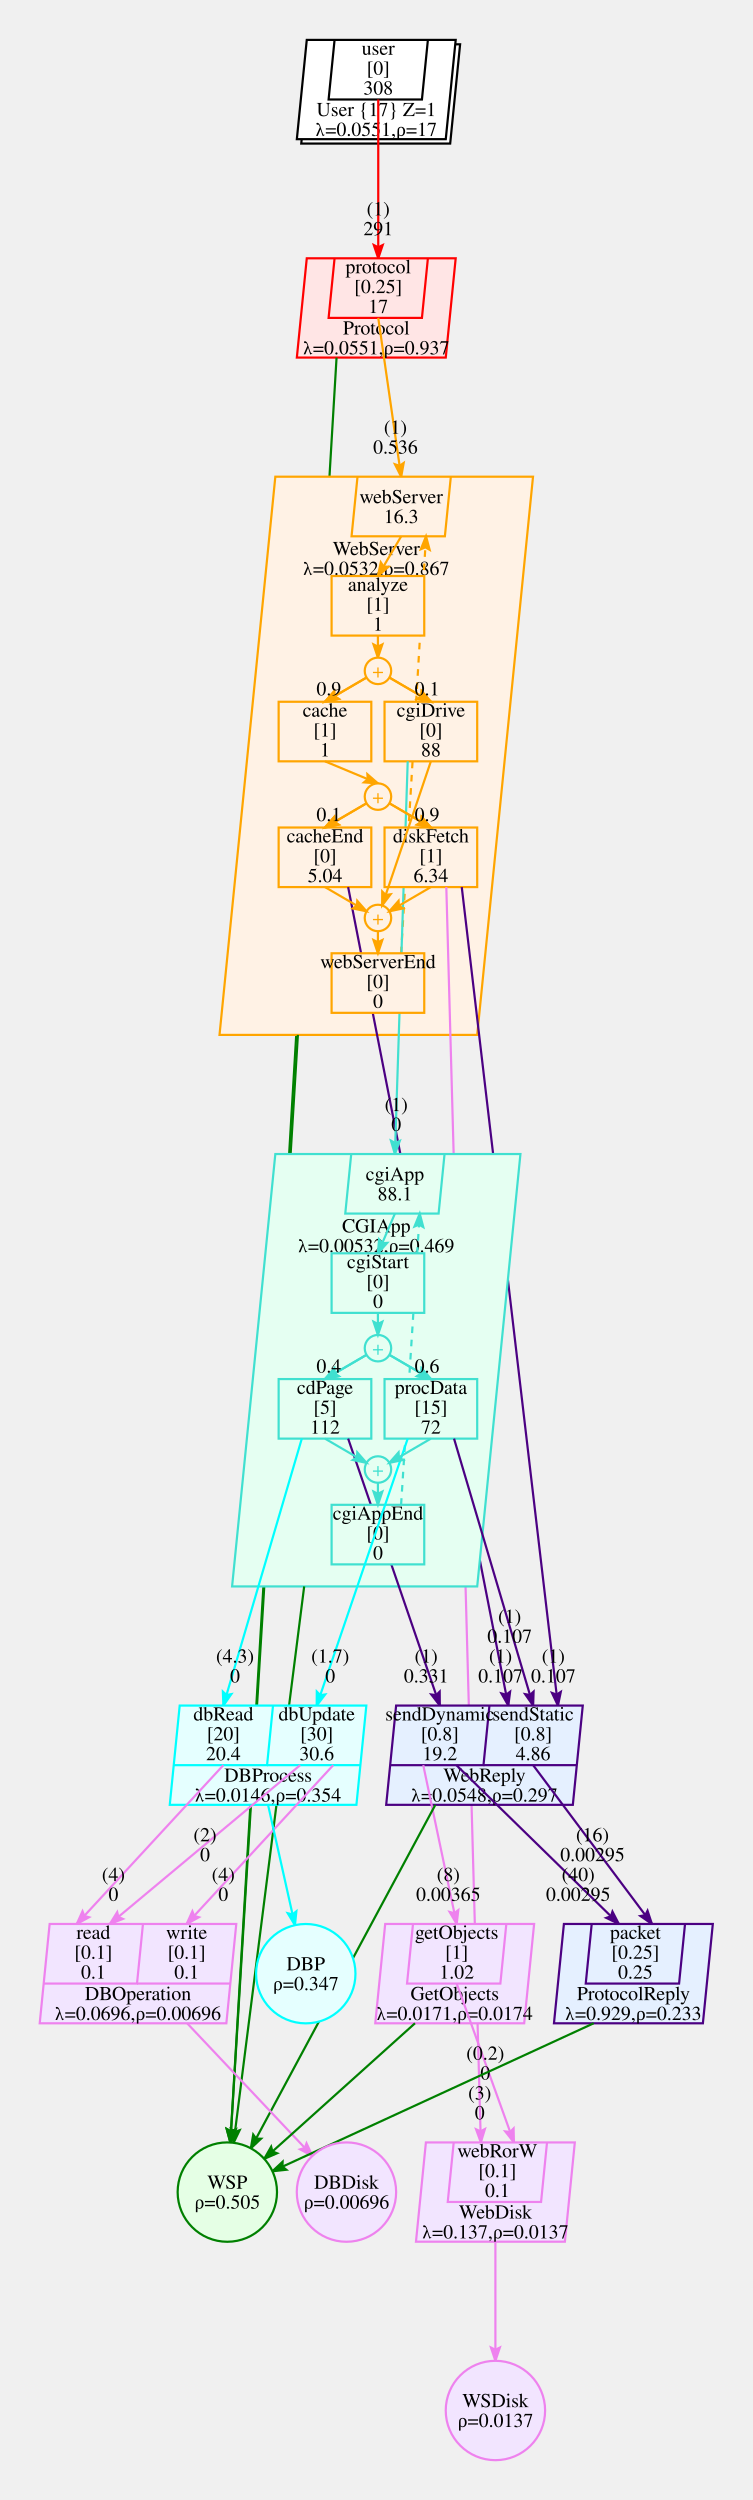
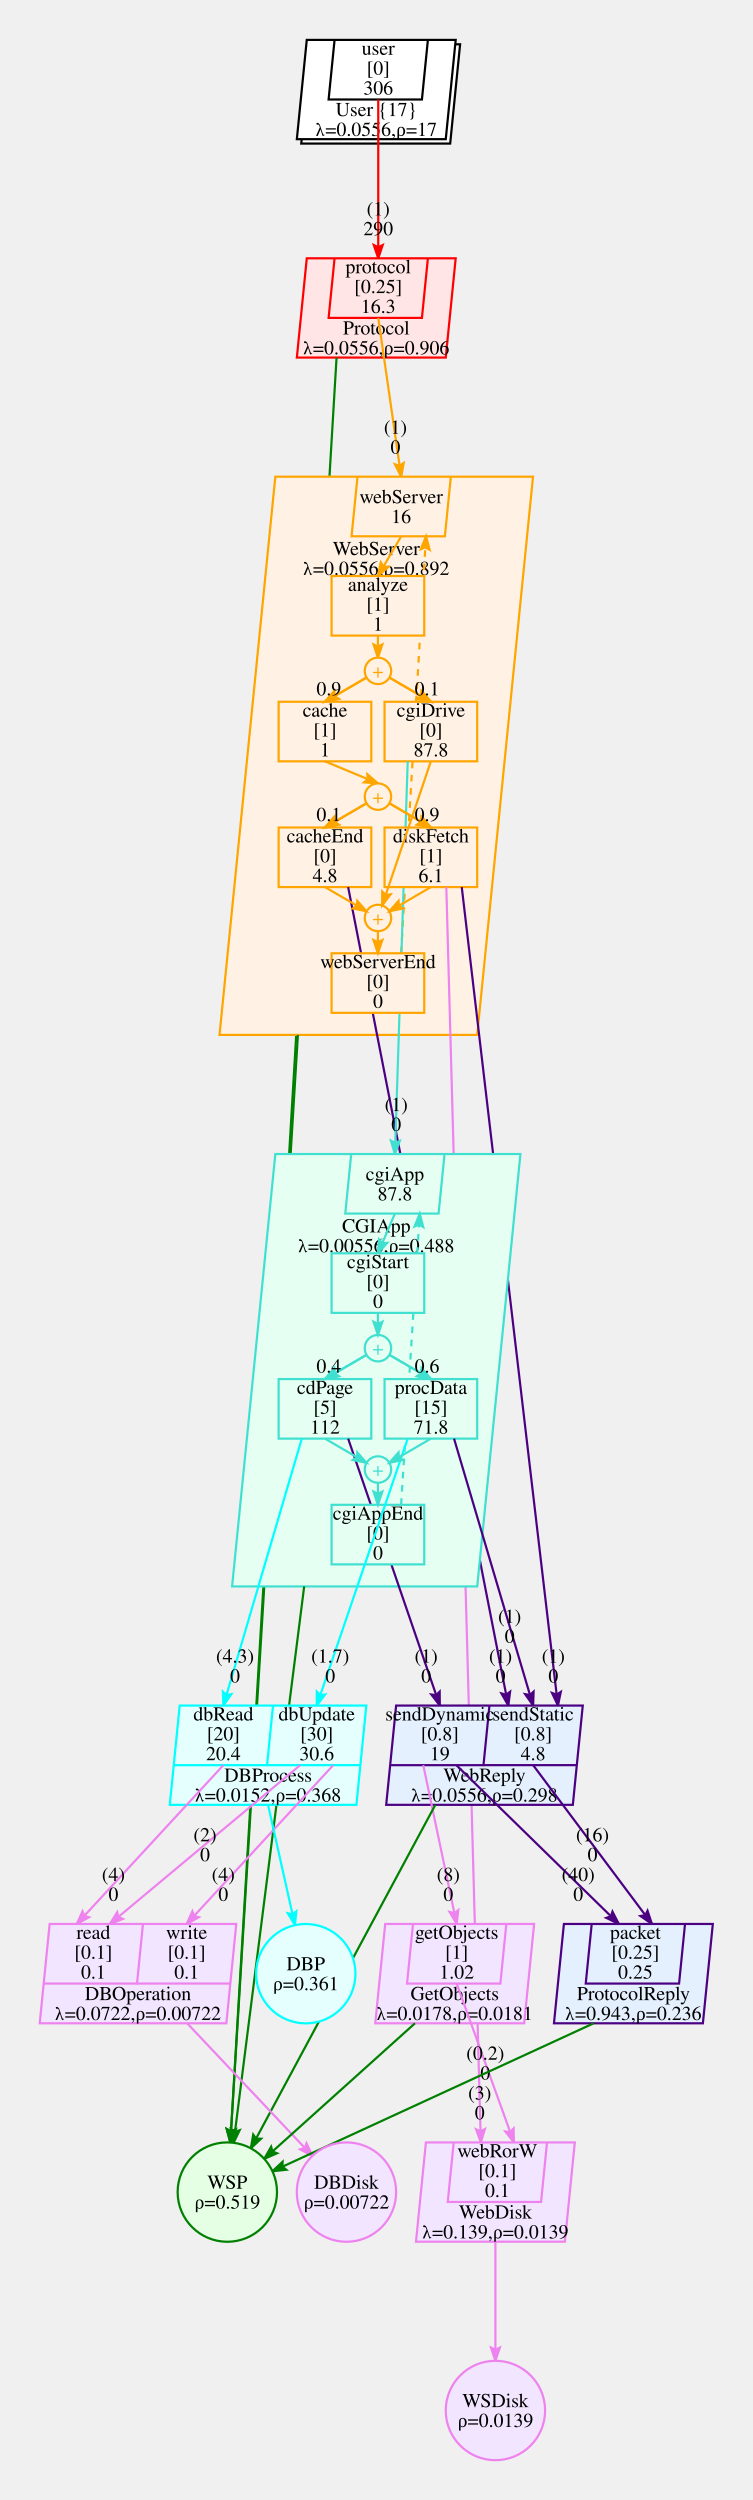
<svg xmlns="http://www.w3.org/2000/svg" width="4.737in" height="15.736in" viewBox="0 0 8528 28325">
  <polygon fill="#ffffff" stroke="black" stroke-width="25" points="3526.25,500 5213.75,500 5101.25,1625 3413.75,1625 " />
  <polygon fill="#ffffff" stroke="black" stroke-width="25" points="3476.25,450 5163.75,450 5051.25,1575 3363.75,1575 " />
-   <text x="4264" y="1538" font-family="Times" font-style="Roman" font-size="225" fill="black" text-anchor="middle">λ=0.0551,ρ=17</text>
-   <text x="4264" y="1313" font-family="Times" font-style="Roman" font-size="225" fill="black" text-anchor="middle">User {17} Z=1</text>
+   <text x="4264" y="1538" font-family="Times" font-style="Roman" font-size="225" fill="black" text-anchor="middle">λ=0.0556,ρ=17</text>
+   <text x="4264" y="1313" font-family="Times" font-style="Roman" font-size="225" fill="black" text-anchor="middle">User {17}</text>
  <polyline stroke="black" stroke-width="25" fill="none" points="3791.25,450 3723.75,1125 4781.25,1125 4848.75,450 " />
-   <text x="4286" y="1069" font-family="Times" font-style="Roman" font-size="225" fill="black" text-anchor="middle">308</text>
+   <text x="4286" y="1069" font-family="Times" font-style="Roman" font-size="225" fill="black" text-anchor="middle">306</text>
  <text x="4286" y="844" font-family="Times" font-style="Roman" font-size="225" fill="black" text-anchor="middle">[0]</text>
  <text x="4286" y="619" font-family="Times" font-style="Roman" font-size="225" fill="black" text-anchor="middle">user</text>
  <line x1="4286.25" y1="1125" x2="4286.25" y2="2925" stroke="Red" stroke-width="25" />
  <polygon fill="Red" stroke="Red" stroke-width="25" points="4286.25,2925 4336.25,2775 4286.25,2800 4236.25,2775 " />
-   <text x="4286" y="2663" font-family="Times" font-style="Roman" font-size="225" fill="black" text-anchor="middle">291</text>
+   <text x="4286" y="2663" font-family="Times" font-style="Roman" font-size="225" fill="black" text-anchor="middle">290</text>
  <text x="4286" y="2438" font-family="Times" font-style="Roman" font-size="225" fill="black" text-anchor="middle">(1)</text>
  <polygon fill="#ffe5e5" stroke="Red" stroke-width="25" points="3476.25,2925 5163.75,2925 5051.25,4050 3363.75,4050 " />
-   <text x="4264" y="4013" font-family="Times" font-style="Roman" font-size="225" fill="black" text-anchor="middle">λ=0.0551,ρ=0.937</text>
+   <text x="4264" y="4013" font-family="Times" font-style="Roman" font-size="225" fill="black" text-anchor="middle">λ=0.0556,ρ=0.906</text>
  <text x="4264" y="3788" font-family="Times" font-style="Roman" font-size="225" fill="black" text-anchor="middle">Protocol</text>
  <polyline stroke="Red" stroke-width="25" fill="none" points="3791.25,2925 3723.75,3600 4781.25,3600 4848.75,2925 " />
-   <text x="4286" y="3544" font-family="Times" font-style="Roman" font-size="225" fill="black" text-anchor="middle">17</text>
+   <text x="4286" y="3544" font-family="Times" font-style="Roman" font-size="225" fill="black" text-anchor="middle">16.3</text>
  <text x="4286" y="3319" font-family="Times" font-style="Roman" font-size="225" fill="black" text-anchor="middle">[0.25]</text>
  <text x="4286" y="3094" font-family="Times" font-style="Roman" font-size="225" fill="black" text-anchor="middle">protocol</text>
  <line x1="4286.25" y1="3600" x2="4546.25" y2="5400" stroke="Orange" stroke-width="25" />
  <polygon fill="Orange" stroke="Orange" stroke-width="25" points="4546.25,5400 4574.29,5244.39 4528.38,5276.28 4475.32,5258.69 " />
-   <text x="4481" y="5138" font-family="Times" font-style="Roman" font-size="225" fill="black" text-anchor="middle">0.536</text>
+   <text x="4481" y="5138" font-family="Times" font-style="Roman" font-size="225" fill="black" text-anchor="middle">0</text>
  <text x="4481" y="4913" font-family="Times" font-style="Roman" font-size="225" fill="black" text-anchor="middle">(1)</text>
  <line x1="3813.75" y1="4050" x2="2609.68" y2="24276" stroke="Green" stroke-width="25" />
  <polygon fill="Green" stroke="Green" stroke-width="25" points="2609.68,24276 2668.5,24129.2 2617.11,24151.2 2568.68,24123.3 " />
  <polygon fill="#fff2e5" stroke="Orange" stroke-width="25" points="3120,5400 6040,5400 5407.5,11725 2487.5,11725 " />
-   <text x="4264" y="6513" font-family="Times" font-style="Roman" font-size="225" fill="black" text-anchor="middle">λ=0.0532,ρ=0.867</text>
+   <text x="4264" y="6513" font-family="Times" font-style="Roman" font-size="225" fill="black" text-anchor="middle">λ=0.0556,ρ=0.892</text>
  <text x="4264" y="6288" font-family="Times" font-style="Roman" font-size="225" fill="black" text-anchor="middle">WebServer</text>
  <polyline stroke="Orange" stroke-width="25" fill="none" points="4051.25,5400 3983.75,6075 5041.25,6075 5108.75,5400 " />
-   <text x="4546" y="5925" font-family="Times" font-style="Roman" font-size="225" fill="black" text-anchor="middle">16.3</text>
+   <text x="4546" y="5925" font-family="Times" font-style="Roman" font-size="225" fill="black" text-anchor="middle">16</text>
  <text x="4546" y="5700" font-family="Times" font-style="Roman" font-size="225" fill="black" text-anchor="middle">webServer</text>
  <line x1="4546.25" y1="6075" x2="4282.5" y2="6525" stroke="Orange" stroke-width="25" />
  <polygon fill="Orange" stroke="Orange" stroke-width="25" points="4282.5,6525 4401.49,6420.87 4345.71,6417.16 4315.21,6370.31 " />
  <line x1="4545" y1="10800" x2="4827.5" y2="6075" stroke-dasharray="75" stroke="Orange" stroke-width="25" />
  <polygon fill="Orange" stroke="Orange" stroke-width="25" points="4827.5,6075 4768.64,6221.75 4820.04,6199.78 4868.46,6227.72 " />
  <polygon fill="#fff2e5" stroke="Orange" stroke-width="25" points="3757.5,7200 3757.5,6525 4807.5,6525 4807.5,7200 3757.5,7200 " />
  <text x="4283" y="7144" font-family="Times" font-style="Roman" font-size="225" fill="black" text-anchor="middle">1</text>
  <text x="4283" y="6919" font-family="Times" font-style="Roman" font-size="225" fill="black" text-anchor="middle">[1]</text>
  <text x="4283" y="6694" font-family="Times" font-style="Roman" font-size="225" fill="black" text-anchor="middle">analyze</text>
  <polygon fill="#fff2e5" stroke="Orange" stroke-width="25" points="3157.5,8625 3157.5,7950 4207.5,7950 4207.5,8625 3157.5,8625 " />
  <text x="3683" y="8569" font-family="Times" font-style="Roman" font-size="225" fill="black" text-anchor="middle">1</text>
  <text x="3683" y="8344" font-family="Times" font-style="Roman" font-size="225" fill="black" text-anchor="middle">[1]</text>
  <text x="3683" y="8119" font-family="Times" font-style="Roman" font-size="225" fill="black" text-anchor="middle">cache</text>
  <polygon fill="#fff2e5" stroke="Orange" stroke-width="25" points="3157.5,10050 3157.5,9375 4207.5,9375 4207.5,10050 3157.5,10050 " />
  <line x1="3945" y1="10050" x2="5760" y2="19325" stroke="Indigo" stroke-width="25" />
  <polygon fill="Indigo" stroke="Indigo" stroke-width="25" points="5760,19325 5780.26,19168.2 5735.99,19202.3 5682.12,19187.4 " />
-   <text x="5672" y="19063" font-family="Times" font-style="Roman" font-size="225" fill="black" text-anchor="middle">0.107</text>
+   <text x="5672" y="19063" font-family="Times" font-style="Roman" font-size="225" fill="black" text-anchor="middle">0</text>
  <text x="5672" y="18838" font-family="Times" font-style="Roman" font-size="225" fill="black" text-anchor="middle">(1)</text>
-   <text x="3683" y="9994" font-family="Times" font-style="Roman" font-size="225" fill="black" text-anchor="middle">5.04</text>
+   <text x="3683" y="9994" font-family="Times" font-style="Roman" font-size="225" fill="black" text-anchor="middle">4.8</text>
  <text x="3683" y="9769" font-family="Times" font-style="Roman" font-size="225" fill="black" text-anchor="middle">[0]</text>
  <text x="3683" y="9544" font-family="Times" font-style="Roman" font-size="225" fill="black" text-anchor="middle">cacheEnd</text>
  <polygon fill="#fff2e5" stroke="Orange" stroke-width="25" points="4357.5,8625 4357.5,7950 5407.5,7950 5407.5,8625 4357.5,8625 " />
  <line x1="4620" y1="8625" x2="4475" y2="13075" stroke="Turquoise" stroke-width="25" />
  <polygon fill="Turquoise" stroke="Turquoise" stroke-width="25" points="4475,13075 4529.86,12926.7 4479.07,12950.1 4429.91,12923.5 " />
  <text x="4490" y="12813" font-family="Times" font-style="Roman" font-size="225" fill="black" text-anchor="middle">0</text>
  <text x="4490" y="12588" font-family="Times" font-style="Roman" font-size="225" fill="black" text-anchor="middle">(1)</text>
-   <text x="4883" y="8569" font-family="Times" font-style="Roman" font-size="225" fill="black" text-anchor="middle">88</text>
+   <text x="4883" y="8569" font-family="Times" font-style="Roman" font-size="225" fill="black" text-anchor="middle">87.8</text>
  <text x="4883" y="8344" font-family="Times" font-style="Roman" font-size="225" fill="black" text-anchor="middle">[0]</text>
  <text x="4883" y="8119" font-family="Times" font-style="Roman" font-size="225" fill="black" text-anchor="middle">cgiDrive</text>
  <polygon fill="#fff2e5" stroke="Orange" stroke-width="25" points="4357.5,10050 4357.5,9375 5407.5,9375 5407.5,10050 4357.5,10050 " />
  <line x1="5057.5" y1="10050" x2="5448.75" y2="24275" stroke="Violet" stroke-width="25" />
  <polygon fill="Violet" stroke="Violet" stroke-width="25" points="5448.75,24275 5494.61,24123.7 5445.31,24150 5394.64,24126.4 " />
  <text x="5436" y="24013" font-family="Times" font-style="Roman" font-size="225" fill="black" text-anchor="middle">0</text>
  <text x="5436" y="23788" font-family="Times" font-style="Roman" font-size="225" fill="black" text-anchor="middle">(3)</text>
  <line x1="5232.5" y1="10050" x2="6322.5" y2="19325" stroke="Indigo" stroke-width="25" />
  <polygon fill="Indigo" stroke="Indigo" stroke-width="25" points="6322.5,19325 6354.65,19170.2 6307.91,19200.9 6255.33,19181.9 " />
-   <text x="6270" y="19063" font-family="Times" font-style="Roman" font-size="225" fill="black" text-anchor="middle">0.107</text>
+   <text x="6270" y="19063" font-family="Times" font-style="Roman" font-size="225" fill="black" text-anchor="middle">0</text>
  <text x="6270" y="18838" font-family="Times" font-style="Roman" font-size="225" fill="black" text-anchor="middle">(1)</text>
-   <text x="4883" y="9994" font-family="Times" font-style="Roman" font-size="225" fill="black" text-anchor="middle">6.34</text>
+   <text x="4883" y="9994" font-family="Times" font-style="Roman" font-size="225" fill="black" text-anchor="middle">6.1</text>
  <text x="4883" y="9769" font-family="Times" font-style="Roman" font-size="225" fill="black" text-anchor="middle">[1]</text>
  <text x="4883" y="9544" font-family="Times" font-style="Roman" font-size="225" fill="black" text-anchor="middle">diskFetch</text>
  <polygon fill="#fff2e5" stroke="Orange" stroke-width="25" points="3757.5,11475 3757.5,10800 4807.5,10800 4807.5,11475 3757.5,11475 " />
  <text x="4283" y="11419" font-family="Times" font-style="Roman" font-size="225" fill="black" text-anchor="middle">0</text>
  <text x="4283" y="11194" font-family="Times" font-style="Roman" font-size="225" fill="black" text-anchor="middle">[0]</text>
  <text x="4283" y="10969" font-family="Times" font-style="Roman" font-size="225" fill="black" text-anchor="middle">webServerEnd</text>
  <line x1="4282.5" y1="7200" x2="4282.5" y2="7450" stroke="Orange" stroke-width="25" />
  <polygon fill="Orange" stroke="Orange" stroke-width="25" points="4282.5,7450 4332.5,7300 4282.5,7325 4232.5,7300 " />
  <line x1="3682.5" y1="8625" x2="4282.5" y2="8875" stroke="Orange" stroke-width="25" />
  <polygon fill="Orange" stroke="Orange" stroke-width="25" points="4282.5,8875 4163.27,8771.15 4167.12,8826.92 4124.81,8863.46 " />
  <circle cx="4283" cy="7600" r="150" fill="#fff2e5" stroke="Orange" stroke-width="25" />
  <text x="4283" y="7675" font-family="Times" font-style="Roman" font-size="225" fill="Orange" text-anchor="middle">+</text>
  <line x1="4152.93" y1="7675.58" x2="3682.5" y2="7950" stroke="Orange" stroke-width="25" />
  <polygon fill="Orange" stroke="Orange" stroke-width="25" points="3682.5,7950 3837.26,7917.61 3790.47,7887.02 3786.87,7831.23 " />
  <line x1="4412.07" y1="7675.58" x2="4882.5" y2="7950" stroke="Orange" stroke-width="25" />
  <polygon fill="Orange" stroke="Orange" stroke-width="25" points="4882.5,7950 4778.13,7831.23 4774.53,7887.02 4727.74,7917.61 " />
  <line x1="4152.93" y1="7675.58" x2="3682.5" y2="7950" stroke="Orange" stroke-width="25" />
  <polygon fill="Orange" stroke="Orange" stroke-width="25" points="3682.5,7950 3837.26,7917.61 3790.47,7887.02 3786.87,7831.23 " />
  <line x1="4412.07" y1="7675.58" x2="4882.5" y2="7950" stroke="Orange" stroke-width="25" />
  <polygon fill="Orange" stroke="Orange" stroke-width="25" points="4882.5,7950 4778.13,7831.23 4774.53,7887.02 4727.74,7917.61 " />
  <text x="3726" y="7877" font-family="Times" font-style="Roman" font-size="225" fill="black" text-anchor="middle">0.9</text>
  <text x="4839" y="7877" font-family="Times" font-style="Roman" font-size="225" fill="black" text-anchor="middle">0.1</text>
  <circle cx="4283" cy="10400" r="150" fill="#fff2e5" stroke="Orange" stroke-width="25" />
  <text x="4283" y="10475" font-family="Times" font-style="Roman" font-size="225" fill="Orange" text-anchor="middle">+</text>
  <line x1="3682.5" y1="10050" x2="4152.93" y2="10324.4" stroke="Orange" stroke-width="25" />
  <polygon fill="Orange" stroke="Orange" stroke-width="25" points="4152.93,10324.4 4048.56,10205.6 4044.96,10261.4 3998.17,10292 " />
  <line x1="4882.5" y1="8625" x2="4330.53" y2="10257.9" stroke="Orange" stroke-width="25" />
  <polygon fill="Orange" stroke="Orange" stroke-width="25" points="4330.53,10257.9 4425.94,10131.8 4370.56,10139.5 4331.2,10099.8 " />
  <line x1="4882.5" y1="10050" x2="4412.07" y2="10324.4" stroke="Orange" stroke-width="25" />
  <polygon fill="Orange" stroke="Orange" stroke-width="25" points="4412.07,10324.4 4566.83,10292 4520.04,10261.4 4516.44,10205.6 " />
  <circle cx="4283" cy="9025" r="150" fill="#fff2e5" stroke="Orange" stroke-width="25" />
  <text x="4283" y="9100" font-family="Times" font-style="Roman" font-size="225" fill="Orange" text-anchor="middle">+</text>
  <line x1="4152.93" y1="9100.58" x2="3682.5" y2="9375" stroke="Orange" stroke-width="25" />
  <polygon fill="Orange" stroke="Orange" stroke-width="25" points="3682.5,9375 3837.26,9342.61 3790.47,9312.02 3786.87,9256.23 " />
  <line x1="4412.07" y1="9100.58" x2="4882.5" y2="9375" stroke="Orange" stroke-width="25" />
  <polygon fill="Orange" stroke="Orange" stroke-width="25" points="4882.5,9375 4778.13,9256.23 4774.53,9312.02 4727.74,9342.61 " />
  <line x1="4152.93" y1="9100.58" x2="3682.5" y2="9375" stroke="Orange" stroke-width="25" />
  <polygon fill="Orange" stroke="Orange" stroke-width="25" points="3682.5,9375 3837.26,9342.61 3790.47,9312.02 3786.87,9256.23 " />
  <line x1="4412.07" y1="9100.58" x2="4882.5" y2="9375" stroke="Orange" stroke-width="25" />
  <polygon fill="Orange" stroke="Orange" stroke-width="25" points="4882.5,9375 4778.13,9256.23 4774.53,9312.02 4727.74,9342.61 " />
  <text x="3726" y="9302" font-family="Times" font-style="Roman" font-size="225" fill="black" text-anchor="middle">0.1</text>
  <text x="4839" y="9302" font-family="Times" font-style="Roman" font-size="225" fill="black" text-anchor="middle">0.9</text>
  <line x1="4282.5" y1="10550" x2="4282.5" y2="10800" stroke="Orange" stroke-width="25" />
  <polygon fill="Orange" stroke="Orange" stroke-width="25" points="4282.5,10800 4332.5,10650 4282.5,10675 4232.5,10650 " />
  <line x1="3375.62" y1="11725" x2="2610.48" y2="24276" stroke="Green" stroke-width="25" />
  <polygon fill="Green" stroke="Green" stroke-width="25" points="2610.48,24276 2669.51,24129.4 2618.08,24151.3 2569.7,24123.3 " />
  <polygon fill="#e5fff2" stroke="Turquoise" stroke-width="25" points="3120,13075 5897.5,13075 5407.5,17975 2630,17975 " />
-   <text x="4264" y="14188" font-family="Times" font-style="Roman" font-size="225" fill="black" text-anchor="middle">λ=0.00532,ρ=0.469</text>
+   <text x="4264" y="14188" font-family="Times" font-style="Roman" font-size="225" fill="black" text-anchor="middle">λ=0.00556,ρ=0.488</text>
  <text x="4264" y="13963" font-family="Times" font-style="Roman" font-size="225" fill="black" text-anchor="middle">CGIApp</text>
  <polyline stroke="Turquoise" stroke-width="25" fill="none" points="3980,13075 3912.5,13750 4970,13750 5037.5,13075 " />
-   <text x="4475" y="13600" font-family="Times" font-style="Roman" font-size="225" fill="black" text-anchor="middle">88.1</text>
+   <text x="4475" y="13600" font-family="Times" font-style="Roman" font-size="225" fill="black" text-anchor="middle">87.8</text>
  <text x="4475" y="13375" font-family="Times" font-style="Roman" font-size="225" fill="black" text-anchor="middle">cgiApp</text>
  <line x1="4475" y1="13750" x2="4282.5" y2="14200" stroke="Turquoise" stroke-width="25" />
  <polygon fill="Turquoise" stroke="Turquoise" stroke-width="25" points="4282.5,14200 4387.47,14081.8 4331.66,14085.1 4295.52,14042.4 " />
  <line x1="4545" y1="17050" x2="4756.25" y2="13750" stroke-dasharray="75" stroke="Turquoise" stroke-width="25" />
  <polygon fill="Turquoise" stroke="Turquoise" stroke-width="25" points="4756.25,13750 4696.77,13896.5 4748.26,13874.7 4796.57,13902.9 " />
  <polygon fill="#e5fff2" stroke="Turquoise" stroke-width="25" points="3157.5,16300 3157.5,15625 4207.5,15625 4207.5,16300 3157.5,16300 " />
  <line x1="3420" y1="16300" x2="2531.25" y2="19325" stroke="Cyan" stroke-width="25" />
  <polygon fill="Cyan" stroke="Cyan" stroke-width="25" points="2531.25,19325 2621.51,19195.2 2566.49,19205.1 2525.56,19167 " />
  <text x="2663" y="19063" font-family="Times" font-style="Roman" font-size="225" fill="black" text-anchor="middle">0</text>
  <text x="2663" y="18838" font-family="Times" font-style="Roman" font-size="225" fill="black" text-anchor="middle">(4.3)</text>
  <line x1="3945" y1="16300" x2="4983.75" y2="19325" stroke="Indigo" stroke-width="25" />
  <polygon fill="Indigo" stroke="Indigo" stroke-width="25" points="4983.75,19325 4982.32,19166.9 4943.15,19206.8 4887.74,19199.4 " />
-   <text x="4829" y="19063" font-family="Times" font-style="Roman" font-size="225" fill="black" text-anchor="middle">0.331</text>
+   <text x="4829" y="19063" font-family="Times" font-style="Roman" font-size="225" fill="black" text-anchor="middle">0</text>
  <text x="4829" y="18838" font-family="Times" font-style="Roman" font-size="225" fill="black" text-anchor="middle">(1)</text>
  <text x="3683" y="16244" font-family="Times" font-style="Roman" font-size="225" fill="black" text-anchor="middle">112</text>
  <text x="3683" y="16019" font-family="Times" font-style="Roman" font-size="225" fill="black" text-anchor="middle">[5]</text>
  <text x="3683" y="15794" font-family="Times" font-style="Roman" font-size="225" fill="black" text-anchor="middle">cdPage</text>
  <polygon fill="#e5fff2" stroke="Turquoise" stroke-width="25" points="3757.5,17725 3757.5,17050 4807.5,17050 4807.5,17725 3757.5,17725 " />
  <text x="4283" y="17669" font-family="Times" font-style="Roman" font-size="225" fill="black" text-anchor="middle">0</text>
  <text x="4283" y="17444" font-family="Times" font-style="Roman" font-size="225" fill="black" text-anchor="middle">[0]</text>
  <text x="4283" y="17219" font-family="Times" font-style="Roman" font-size="225" fill="black" text-anchor="middle">cgiAppEnd</text>
  <polygon fill="#e5fff2" stroke="Turquoise" stroke-width="25" points="3757.5,14875 3757.5,14200 4807.5,14200 4807.5,14875 3757.5,14875 " />
  <text x="4283" y="14819" font-family="Times" font-style="Roman" font-size="225" fill="black" text-anchor="middle">0</text>
  <text x="4283" y="14594" font-family="Times" font-style="Roman" font-size="225" fill="black" text-anchor="middle">[0]</text>
  <text x="4283" y="14369" font-family="Times" font-style="Roman" font-size="225" fill="black" text-anchor="middle">cgiStart</text>
  <polygon fill="#e5fff2" stroke="Turquoise" stroke-width="25" points="4357.5,16300 4357.5,15625 5407.5,15625 5407.5,16300 4357.5,16300 " />
  <line x1="4620" y1="16300" x2="3588.75" y2="19325" stroke="Cyan" stroke-width="25" />
  <polygon fill="Cyan" stroke="Cyan" stroke-width="25" points="3588.75,19325 3684.48,19199.2 3629.08,19206.7 3589.83,19166.9 " />
  <text x="3742" y="19063" font-family="Times" font-style="Roman" font-size="225" fill="black" text-anchor="middle">0</text>
  <text x="3742" y="18838" font-family="Times" font-style="Roman" font-size="225" fill="black" text-anchor="middle">(1.7)</text>
  <line x1="5145" y1="16300" x2="6041.25" y2="19325" stroke="Indigo" stroke-width="25" />
  <polygon fill="Indigo" stroke="Indigo" stroke-width="25" points="6041.25,19325 6046.58,19167 6005.74,19205.1 5950.7,19195.4 " />
-   <text x="5775" y="18613" font-family="Times" font-style="Roman" font-size="225" fill="black" text-anchor="middle">0.107</text>
+   <text x="5775" y="18613" font-family="Times" font-style="Roman" font-size="225" fill="black" text-anchor="middle">0</text>
  <text x="5775" y="18388" font-family="Times" font-style="Roman" font-size="225" fill="black" text-anchor="middle">(1)</text>
-   <text x="4883" y="16244" font-family="Times" font-style="Roman" font-size="225" fill="black" text-anchor="middle">72</text>
+   <text x="4883" y="16244" font-family="Times" font-style="Roman" font-size="225" fill="black" text-anchor="middle">71.8</text>
  <text x="4883" y="16019" font-family="Times" font-style="Roman" font-size="225" fill="black" text-anchor="middle">[15]</text>
  <text x="4883" y="15794" font-family="Times" font-style="Roman" font-size="225" fill="black" text-anchor="middle">procData</text>
  <circle cx="4283" cy="16650" r="150" fill="#e5fff2" stroke="Turquoise" stroke-width="25" />
  <text x="4283" y="16725" font-family="Times" font-style="Roman" font-size="225" fill="Turquoise" text-anchor="middle">+</text>
+   <line x1="3682.5" y1="16300" x2="4152.93" y2="16574.4" stroke="Turquoise" stroke-width="25" />
+   <polygon fill="Turquoise" stroke="Turquoise" stroke-width="25" points="4152.93,16574.4 4048.56,16455.6 4044.96,16511.4 3998.17,16542 " />
  <line x1="4882.5" y1="16300" x2="4412.07" y2="16574.4" stroke="Turquoise" stroke-width="25" />
  <polygon fill="Turquoise" stroke="Turquoise" stroke-width="25" points="4412.07,16574.4 4566.83,16542 4520.04,16511.4 4516.44,16455.6 " />
-   <line x1="3682.5" y1="16300" x2="4152.93" y2="16574.4" stroke="Turquoise" stroke-width="25" />
-   <polygon fill="Turquoise" stroke="Turquoise" stroke-width="25" points="4152.93,16574.4 4048.56,16455.6 4044.96,16511.4 3998.17,16542 " />
  <circle cx="4283" cy="15275" r="150" fill="#e5fff2" stroke="Turquoise" stroke-width="25" />
  <text x="4283" y="15350" font-family="Times" font-style="Roman" font-size="225" fill="Turquoise" text-anchor="middle">+</text>
+   <line x1="4152.93" y1="15350.6" x2="3682.5" y2="15625" stroke="Turquoise" stroke-width="25" />
+   <polygon fill="Turquoise" stroke="Turquoise" stroke-width="25" points="3682.5,15625 3837.26,15592.6 3790.47,15562 3786.87,15506.2 " />
  <line x1="4412.07" y1="15350.6" x2="4882.5" y2="15625" stroke="Turquoise" stroke-width="25" />
  <polygon fill="Turquoise" stroke="Turquoise" stroke-width="25" points="4882.5,15625 4778.13,15506.2 4774.53,15562 4727.74,15592.6 " />
  <line x1="4152.93" y1="15350.6" x2="3682.5" y2="15625" stroke="Turquoise" stroke-width="25" />
  <polygon fill="Turquoise" stroke="Turquoise" stroke-width="25" points="3682.5,15625 3837.26,15592.6 3790.47,15562 3786.87,15506.2 " />
  <line x1="4412.07" y1="15350.6" x2="4882.5" y2="15625" stroke="Turquoise" stroke-width="25" />
  <polygon fill="Turquoise" stroke="Turquoise" stroke-width="25" points="4882.5,15625 4778.13,15506.2 4774.53,15562 4727.74,15592.6 " />
-   <line x1="4152.93" y1="15350.6" x2="3682.5" y2="15625" stroke="Turquoise" stroke-width="25" />
-   <polygon fill="Turquoise" stroke="Turquoise" stroke-width="25" points="3682.5,15625 3837.26,15592.6 3790.47,15562 3786.87,15506.2 " />
+   <text x="3726" y="15552" font-family="Times" font-style="Roman" font-size="225" fill="black" text-anchor="middle">0.4</text>
  <text x="4839" y="15552" font-family="Times" font-style="Roman" font-size="225" fill="black" text-anchor="middle">0.6</text>
-   <text x="3726" y="15552" font-family="Times" font-style="Roman" font-size="225" fill="black" text-anchor="middle">0.4</text>
  <line x1="4282.5" y1="16800" x2="4282.5" y2="17050" stroke="Turquoise" stroke-width="25" />
  <polygon fill="Turquoise" stroke="Turquoise" stroke-width="25" points="4282.5,17050 4332.5,16900 4282.5,16925 4232.5,16900 " />
  <line x1="4282.5" y1="14875" x2="4282.5" y2="15125" stroke="Turquoise" stroke-width="25" />
  <polygon fill="Turquoise" stroke="Turquoise" stroke-width="25" points="4282.5,15125 4332.5,14975 4282.5,15000 4232.5,14975 " />
  <line x1="3446.88" y1="17975" x2="2647.05" y2="24279.5" stroke="Green" stroke-width="25" />
  <polygon fill="Green" stroke="Green" stroke-width="25" points="2647.05,24279.5 2715.53,24137 2662.78,24155.5 2616.32,24124.4 " />
  <polygon fill="#e5ffff" stroke="Cyan" stroke-width="25" points="2036.25,19325 4151.25,19325 4038.75,20450 1923.75,20450 " />
-   <text x="3038" y="20413" font-family="Times" font-style="Roman" font-size="225" fill="black" text-anchor="middle">λ=0.0146,ρ=0.354</text>
+   <text x="3038" y="20413" font-family="Times" font-style="Roman" font-size="225" fill="black" text-anchor="middle">λ=0.0152,ρ=0.368</text>
  <text x="3038" y="20188" font-family="Times" font-style="Roman" font-size="225" fill="black" text-anchor="middle">DBProcess</text>
  <polyline stroke="Cyan" stroke-width="25" fill="none" points="1968.75,20000 3026.25,20000 3093.75,19325 " />
  <text x="2531" y="19944" font-family="Times" font-style="Roman" font-size="225" fill="black" text-anchor="middle">20.4</text>
  <text x="2531" y="19719" font-family="Times" font-style="Roman" font-size="225" fill="black" text-anchor="middle">[20]</text>
  <text x="2531" y="19494" font-family="Times" font-style="Roman" font-size="225" fill="black" text-anchor="middle">dbRead</text>
  <line x1="2531.25" y1="20000" x2="870" y2="21800" stroke="Violet" stroke-width="25" />
  <polygon fill="Violet" stroke="Violet" stroke-width="25" points="870,21800 1008.48,21723.7 954.777,21708.1 934.989,21655.9 " />
  <text x="1285" y="21538" font-family="Times" font-style="Roman" font-size="225" fill="black" text-anchor="middle">0</text>
  <text x="1285" y="21313" font-family="Times" font-style="Roman" font-size="225" fill="black" text-anchor="middle">(4)</text>
  <line x1="3026.25" y1="20000" x2="4083.75" y2="20000" stroke="Cyan" stroke-width="25" />
  <text x="3589" y="19944" font-family="Times" font-style="Roman" font-size="225" fill="black" text-anchor="middle">30.6</text>
  <text x="3589" y="19719" font-family="Times" font-style="Roman" font-size="225" fill="black" text-anchor="middle">[30]</text>
  <text x="3589" y="19494" font-family="Times" font-style="Roman" font-size="225" fill="black" text-anchor="middle">dbUpdate</text>
  <line x1="3401.25" y1="20000" x2="1245" y2="21800" stroke="Violet" stroke-width="25" />
  <polygon fill="Violet" stroke="Violet" stroke-width="25" points="1245,21800 1392.19,21742.3 1340.96,21719.9 1328.11,21665.5 " />
  <text x="2323" y="21088" font-family="Times" font-style="Roman" font-size="225" fill="black" text-anchor="middle">0</text>
  <text x="2323" y="20863" font-family="Times" font-style="Roman" font-size="225" fill="black" text-anchor="middle">(2)</text>
  <line x1="3776.25" y1="20000" x2="2115" y2="21800" stroke="Violet" stroke-width="25" />
  <polygon fill="Violet" stroke="Violet" stroke-width="25" points="2115,21800 2253.48,21723.7 2199.78,21708.1 2179.99,21655.9 " />
  <text x="2530" y="21538" font-family="Times" font-style="Roman" font-size="225" fill="black" text-anchor="middle">0</text>
  <text x="2530" y="21313" font-family="Times" font-style="Roman" font-size="225" fill="black" text-anchor="middle">(4)</text>
  <line x1="3037.5" y1="20450" x2="3342.29" y2="21813.5" stroke="Cyan" stroke-width="25" />
  <polygon fill="Cyan" stroke="Cyan" stroke-width="25" points="3342.29,21813.5 3358.37,21656.3 3315.02,21691.6 3260.78,21678.1 " />
  <polygon fill="#e5f0ff" stroke="Indigo" stroke-width="25" points="4488.75,19325 6603.75,19325 6491.25,20450 4376.25,20450 " />
-   <text x="5490" y="20413" font-family="Times" font-style="Roman" font-size="225" fill="black" text-anchor="middle">λ=0.0548,ρ=0.297</text>
+   <text x="5490" y="20413" font-family="Times" font-style="Roman" font-size="225" fill="black" text-anchor="middle">λ=0.0556,ρ=0.298</text>
  <text x="5490" y="20188" font-family="Times" font-style="Roman" font-size="225" fill="black" text-anchor="middle">WebReply</text>
  <polyline stroke="Indigo" stroke-width="25" fill="none" points="4421.25,20000 5478.75,20000 5546.25,19325 " />
-   <text x="4984" y="19944" font-family="Times" font-style="Roman" font-size="225" fill="black" text-anchor="middle">19.2</text>
+   <text x="4984" y="19944" font-family="Times" font-style="Roman" font-size="225" fill="black" text-anchor="middle">19</text>
  <text x="4984" y="19719" font-family="Times" font-style="Roman" font-size="225" fill="black" text-anchor="middle">[0.8]</text>
  <text x="4984" y="19494" font-family="Times" font-style="Roman" font-size="225" fill="black" text-anchor="middle">sendDynamic</text>
  <line x1="4796.25" y1="20000" x2="5175" y2="21800" stroke="Violet" stroke-width="25" />
  <polygon fill="Violet" stroke="Violet" stroke-width="25" points="5175,21800 5193.04,21642.9 5149.26,21677.7 5095.19,21663.5 " />
-   <text x="5080" y="21538" font-family="Times" font-style="Roman" font-size="225" fill="black" text-anchor="middle">0.00365</text>
+   <text x="5080" y="21538" font-family="Times" font-style="Roman" font-size="225" fill="black" text-anchor="middle">0</text>
  <text x="5080" y="21313" font-family="Times" font-style="Roman" font-size="225" fill="black" text-anchor="middle">(8)</text>
  <line x1="5171.25" y1="20000" x2="7012.5" y2="21800" stroke="Indigo" stroke-width="25" />
  <polygon fill="Indigo" stroke="Indigo" stroke-width="25" points="7012.5,21800 6940.19,21659.4 6923.12,21712.6 6870.29,21730.9 " />
-   <text x="6552" y="21538" font-family="Times" font-style="Roman" font-size="225" fill="black" text-anchor="middle">0.00295</text>
+   <text x="6552" y="21538" font-family="Times" font-style="Roman" font-size="225" fill="black" text-anchor="middle">0</text>
  <text x="6552" y="21313" font-family="Times" font-style="Roman" font-size="225" fill="black" text-anchor="middle">(40)</text>
  <line x1="5478.75" y1="20000" x2="6536.25" y2="20000" stroke="Indigo" stroke-width="25" />
-   <text x="6041" y="19944" font-family="Times" font-style="Roman" font-size="225" fill="black" text-anchor="middle">4.86</text>
+   <text x="6041" y="19944" font-family="Times" font-style="Roman" font-size="225" fill="black" text-anchor="middle">4.8</text>
  <text x="6041" y="19719" font-family="Times" font-style="Roman" font-size="225" fill="black" text-anchor="middle">[0.8]</text>
  <text x="6041" y="19494" font-family="Times" font-style="Roman" font-size="225" fill="black" text-anchor="middle">sendStatic</text>
  <line x1="6041.25" y1="20000" x2="7387.5" y2="21800" stroke="Indigo" stroke-width="25" />
  <polygon fill="Indigo" stroke="Indigo" stroke-width="25" points="7387.5,21800 7337.7,21649.9 7312.63,21699.9 7257.62,21709.8 " />
-   <text x="6714" y="21088" font-family="Times" font-style="Roman" font-size="225" fill="black" text-anchor="middle">0.00295</text>
+   <text x="6714" y="21088" font-family="Times" font-style="Roman" font-size="225" fill="black" text-anchor="middle">0</text>
  <text x="6714" y="20863" font-family="Times" font-style="Roman" font-size="225" fill="black" text-anchor="middle">(16)</text>
  <line x1="4933.12" y1="20450" x2="2842.44" y2="24342" stroke="Green" stroke-width="25" />
  <polygon fill="Green" stroke="Green" stroke-width="25" points="2842.44,24342 2957.47,24233.5 2901.59,24231.9 2869.38,24186.2 " />
  <polygon fill="#f2e5ff" stroke="Violet" stroke-width="25" points="562.5,21800 2677.5,21800 2565,22925 450,22925 " />
-   <text x="1564" y="22888" font-family="Times" font-style="Roman" font-size="225" fill="black" text-anchor="middle">λ=0.0696,ρ=0.00696</text>
+   <text x="1564" y="22888" font-family="Times" font-style="Roman" font-size="225" fill="black" text-anchor="middle">λ=0.0722,ρ=0.00722</text>
  <text x="1564" y="22663" font-family="Times" font-style="Roman" font-size="225" fill="black" text-anchor="middle">DBOperation</text>
  <polyline stroke="Violet" stroke-width="25" fill="none" points="495,22475 1552.5,22475 1620,21800 " />
  <text x="1058" y="22419" font-family="Times" font-style="Roman" font-size="225" fill="black" text-anchor="middle">0.1</text>
  <text x="1058" y="22194" font-family="Times" font-style="Roman" font-size="225" fill="black" text-anchor="middle">[0.1]</text>
  <text x="1058" y="21969" font-family="Times" font-style="Roman" font-size="225" fill="black" text-anchor="middle">read</text>
  <line x1="1552.5" y1="22475" x2="2610" y2="22475" stroke="Violet" stroke-width="25" />
  <text x="2115" y="22419" font-family="Times" font-style="Roman" font-size="225" fill="black" text-anchor="middle">0.1</text>
  <text x="2115" y="22194" font-family="Times" font-style="Roman" font-size="225" fill="black" text-anchor="middle">[0.1]</text>
  <text x="2115" y="21969" font-family="Times" font-style="Roman" font-size="225" fill="black" text-anchor="middle">write</text>
  <line x1="2120.62" y1="22925" x2="3540.09" y2="24428.5" stroke="Violet" stroke-width="25" />
  <polygon fill="Violet" stroke="Violet" stroke-width="25" points="3540.09,24428.5 3473.48,24285.1 3454.28,24337.6 3400.76,24353.7 " />
  <circle cx="3465" cy="22363" r="563" fill="#e5ffff" stroke="Cyan" stroke-width="25" />
-   <text x="3465" y="22550" font-family="Times" font-style="Roman" font-size="225" fill="black" text-anchor="middle">ρ=0.347</text>
+   <text x="3465" y="22550" font-family="Times" font-style="Roman" font-size="225" fill="black" text-anchor="middle">ρ=0.361</text>
  <text x="3465" y="22325" font-family="Times" font-style="Roman" font-size="225" fill="black" text-anchor="middle">DBP</text>
  <polygon fill="#f2e5ff" stroke="Violet" stroke-width="25" points="4365,21800 6052.5,21800 5940,22925 4252.5,22925 " />
-   <text x="5153" y="22888" font-family="Times" font-style="Roman" font-size="225" fill="black" text-anchor="middle">λ=0.0171,ρ=0.0174</text>
+   <text x="5153" y="22888" font-family="Times" font-style="Roman" font-size="225" fill="black" text-anchor="middle">λ=0.0178,ρ=0.0181</text>
  <text x="5153" y="22663" font-family="Times" font-style="Roman" font-size="225" fill="black" text-anchor="middle">GetObjects</text>
  <polyline stroke="Violet" stroke-width="25" fill="none" points="4680,21800 4612.5,22475 5670,22475 5737.5,21800 " />
  <text x="5175" y="22419" font-family="Times" font-style="Roman" font-size="225" fill="black" text-anchor="middle">1.02</text>
  <text x="5175" y="22194" font-family="Times" font-style="Roman" font-size="225" fill="black" text-anchor="middle">[1]</text>
  <text x="5175" y="21969" font-family="Times" font-style="Roman" font-size="225" fill="black" text-anchor="middle">getObjects</text>
  <line x1="5175" y1="22475" x2="5823.75" y2="24275" stroke="Violet" stroke-width="25" />
  <polygon fill="Violet" stroke="Violet" stroke-width="25" points="5823.75,24275 5819.93,24116.9 5781.37,24157.4 5725.85,24150.8 " />
  <text x="5499" y="23563" font-family="Times" font-style="Roman" font-size="225" fill="black" text-anchor="middle">0</text>
  <text x="5499" y="23338" font-family="Times" font-style="Roman" font-size="225" fill="black" text-anchor="middle">(0.2)</text>
  <line x1="4702.5" y1="22925" x2="2994.46" y2="24461.3" stroke="Green" stroke-width="25" />
  <polygon fill="Green" stroke="Green" stroke-width="25" points="2994.46,24461.3 3139.42,24398.2 3087.4,24377.7 3072.55,24323.8 " />
  <polygon fill="#e5f0ff" stroke="Indigo" stroke-width="25" points="6390,21800 8077.5,21800 7965,22925 6277.5,22925 " />
-   <text x="7178" y="22888" font-family="Times" font-style="Roman" font-size="225" fill="black" text-anchor="middle">λ=0.929,ρ=0.233</text>
+   <text x="7178" y="22888" font-family="Times" font-style="Roman" font-size="225" fill="black" text-anchor="middle">λ=0.943,ρ=0.236</text>
  <text x="7178" y="22663" font-family="Times" font-style="Roman" font-size="225" fill="black" text-anchor="middle">ProtocolReply</text>
  <polyline stroke="Indigo" stroke-width="25" fill="none" points="6705,21800 6637.5,22475 7695,22475 7762.5,21800 " />
  <text x="7200" y="22419" font-family="Times" font-style="Roman" font-size="225" fill="black" text-anchor="middle">0.25</text>
  <text x="7200" y="22194" font-family="Times" font-style="Roman" font-size="225" fill="black" text-anchor="middle">[0.25]</text>
  <text x="7200" y="21969" font-family="Times" font-style="Roman" font-size="225" fill="black" text-anchor="middle">packet</text>
  <line x1="6727.5" y1="22925" x2="3087.14" y2="24602.1" stroke="Green" stroke-width="25" />
  <polygon fill="Green" stroke="Green" stroke-width="25" points="3087.14,24602.1 3244.3,24584.8 3200.67,24549.8 3202.45,24494 " />
  <circle cx="2576" cy="24838" r="563" fill="#e5ffe5" stroke="Green" stroke-width="25" />
-   <text x="2576" y="25025" font-family="Times" font-style="Roman" font-size="225" fill="black" text-anchor="middle">ρ=0.505</text>
+   <text x="2576" y="25025" font-family="Times" font-style="Roman" font-size="225" fill="black" text-anchor="middle">ρ=0.519</text>
  <text x="2576" y="24800" font-family="Times" font-style="Roman" font-size="225" fill="black" text-anchor="middle">WSP</text>
  <circle cx="3926" cy="24838" r="563" fill="#f2e5ff" stroke="Violet" stroke-width="25" />
-   <text x="3926" y="25025" font-family="Times" font-style="Roman" font-size="225" fill="black" text-anchor="middle">ρ=0.00696</text>
+   <text x="3926" y="25025" font-family="Times" font-style="Roman" font-size="225" fill="black" text-anchor="middle">ρ=0.00722</text>
  <text x="3926" y="24800" font-family="Times" font-style="Roman" font-size="225" fill="black" text-anchor="middle">DBDisk</text>
  <polygon fill="#f2e5ff" stroke="Violet" stroke-width="25" points="4826.25,24275 6513.75,24275 6401.25,25400 4713.75,25400 " />
-   <text x="5614" y="25363" font-family="Times" font-style="Roman" font-size="225" fill="black" text-anchor="middle">λ=0.137,ρ=0.0137</text>
+   <text x="5614" y="25363" font-family="Times" font-style="Roman" font-size="225" fill="black" text-anchor="middle">λ=0.139,ρ=0.0139</text>
  <text x="5614" y="25138" font-family="Times" font-style="Roman" font-size="225" fill="black" text-anchor="middle">WebDisk</text>
  <polyline stroke="Violet" stroke-width="25" fill="none" points="5141.25,24275 5073.75,24950 6131.25,24950 6198.75,24275 " />
  <text x="5636" y="24894" font-family="Times" font-style="Roman" font-size="225" fill="black" text-anchor="middle">0.1</text>
  <text x="5636" y="24669" font-family="Times" font-style="Roman" font-size="225" fill="black" text-anchor="middle">[0.1]</text>
  <text x="5636" y="24444" font-family="Times" font-style="Roman" font-size="225" fill="black" text-anchor="middle">webRorW</text>
  <line x1="5613.75" y1="25400" x2="5613.75" y2="26750" stroke="Violet" stroke-width="25" />
  <polygon fill="Violet" stroke="Violet" stroke-width="25" points="5613.75,26750 5663.75,26600 5613.75,26625 5563.75,26600 " />
  <circle cx="5614" cy="27313" r="563" fill="#f2e5ff" stroke="Violet" stroke-width="25" />
-   <text x="5614" y="27500" font-family="Times" font-style="Roman" font-size="225" fill="black" text-anchor="middle">ρ=0.0137</text>
+   <text x="5614" y="27500" font-family="Times" font-style="Roman" font-size="225" fill="black" text-anchor="middle">ρ=0.0139</text>
  <text x="5614" y="27275" font-family="Times" font-style="Roman" font-size="225" fill="black" text-anchor="middle">WSDisk</text>
</svg>
